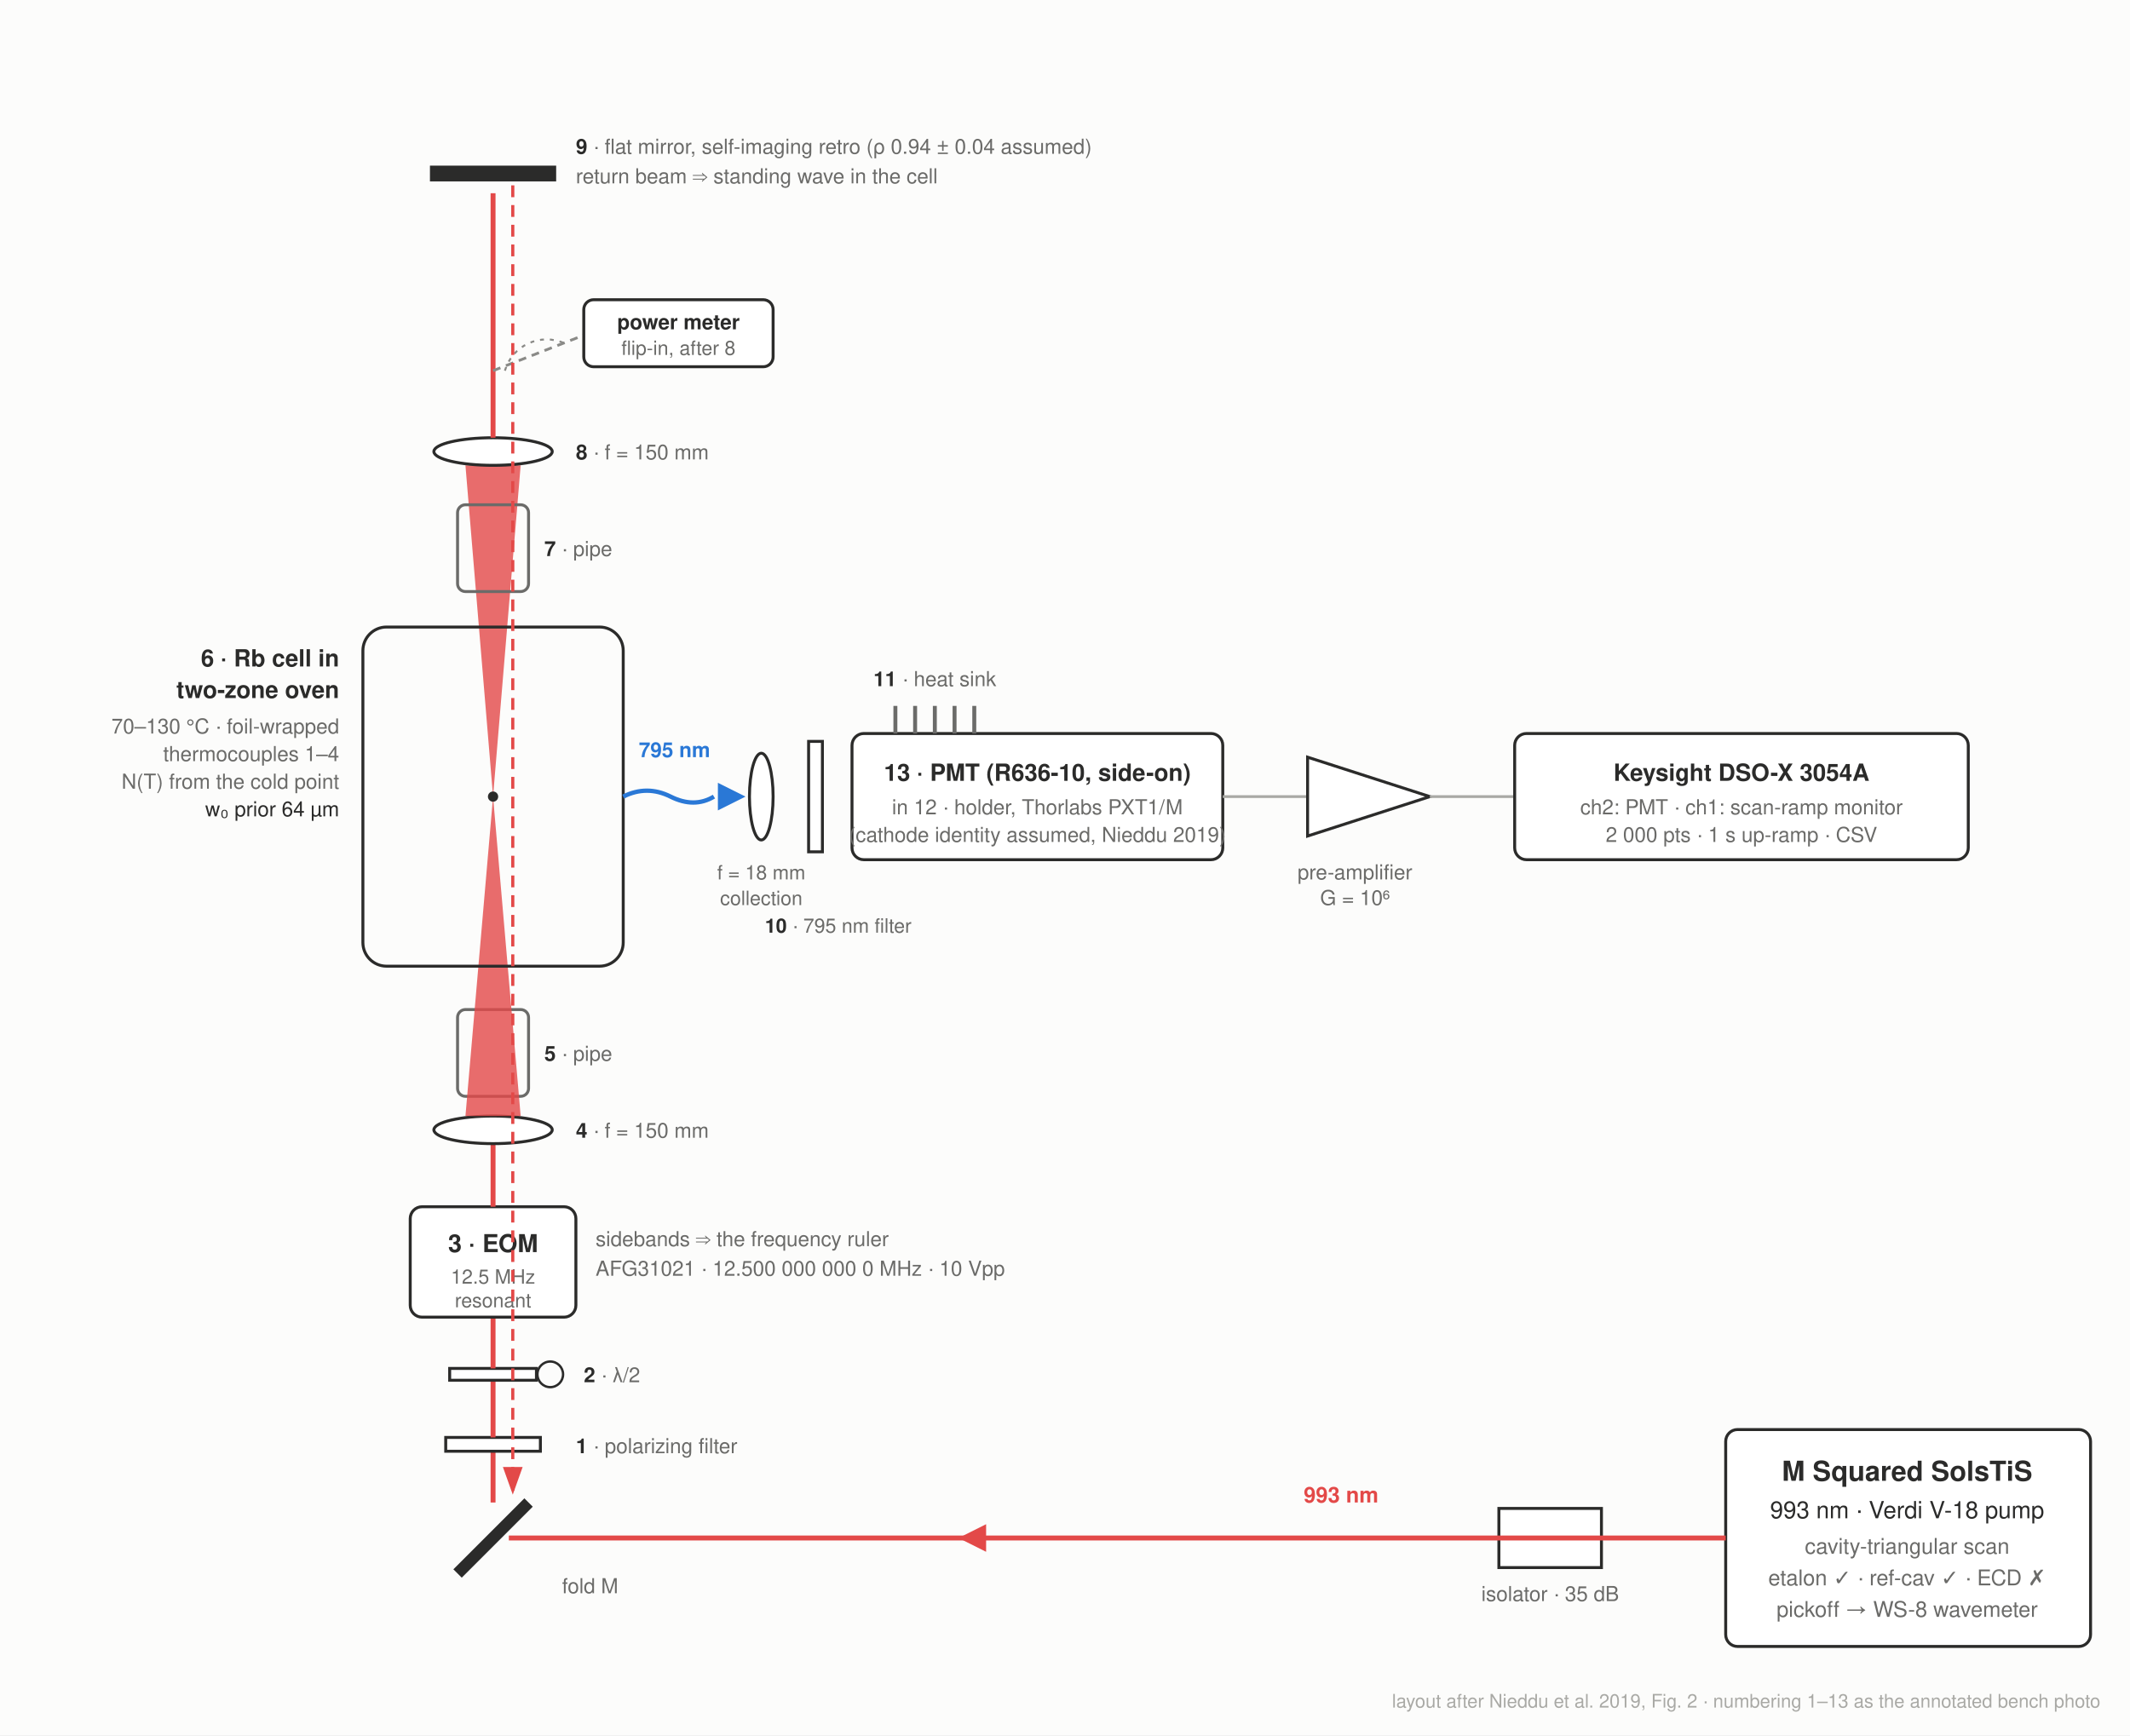
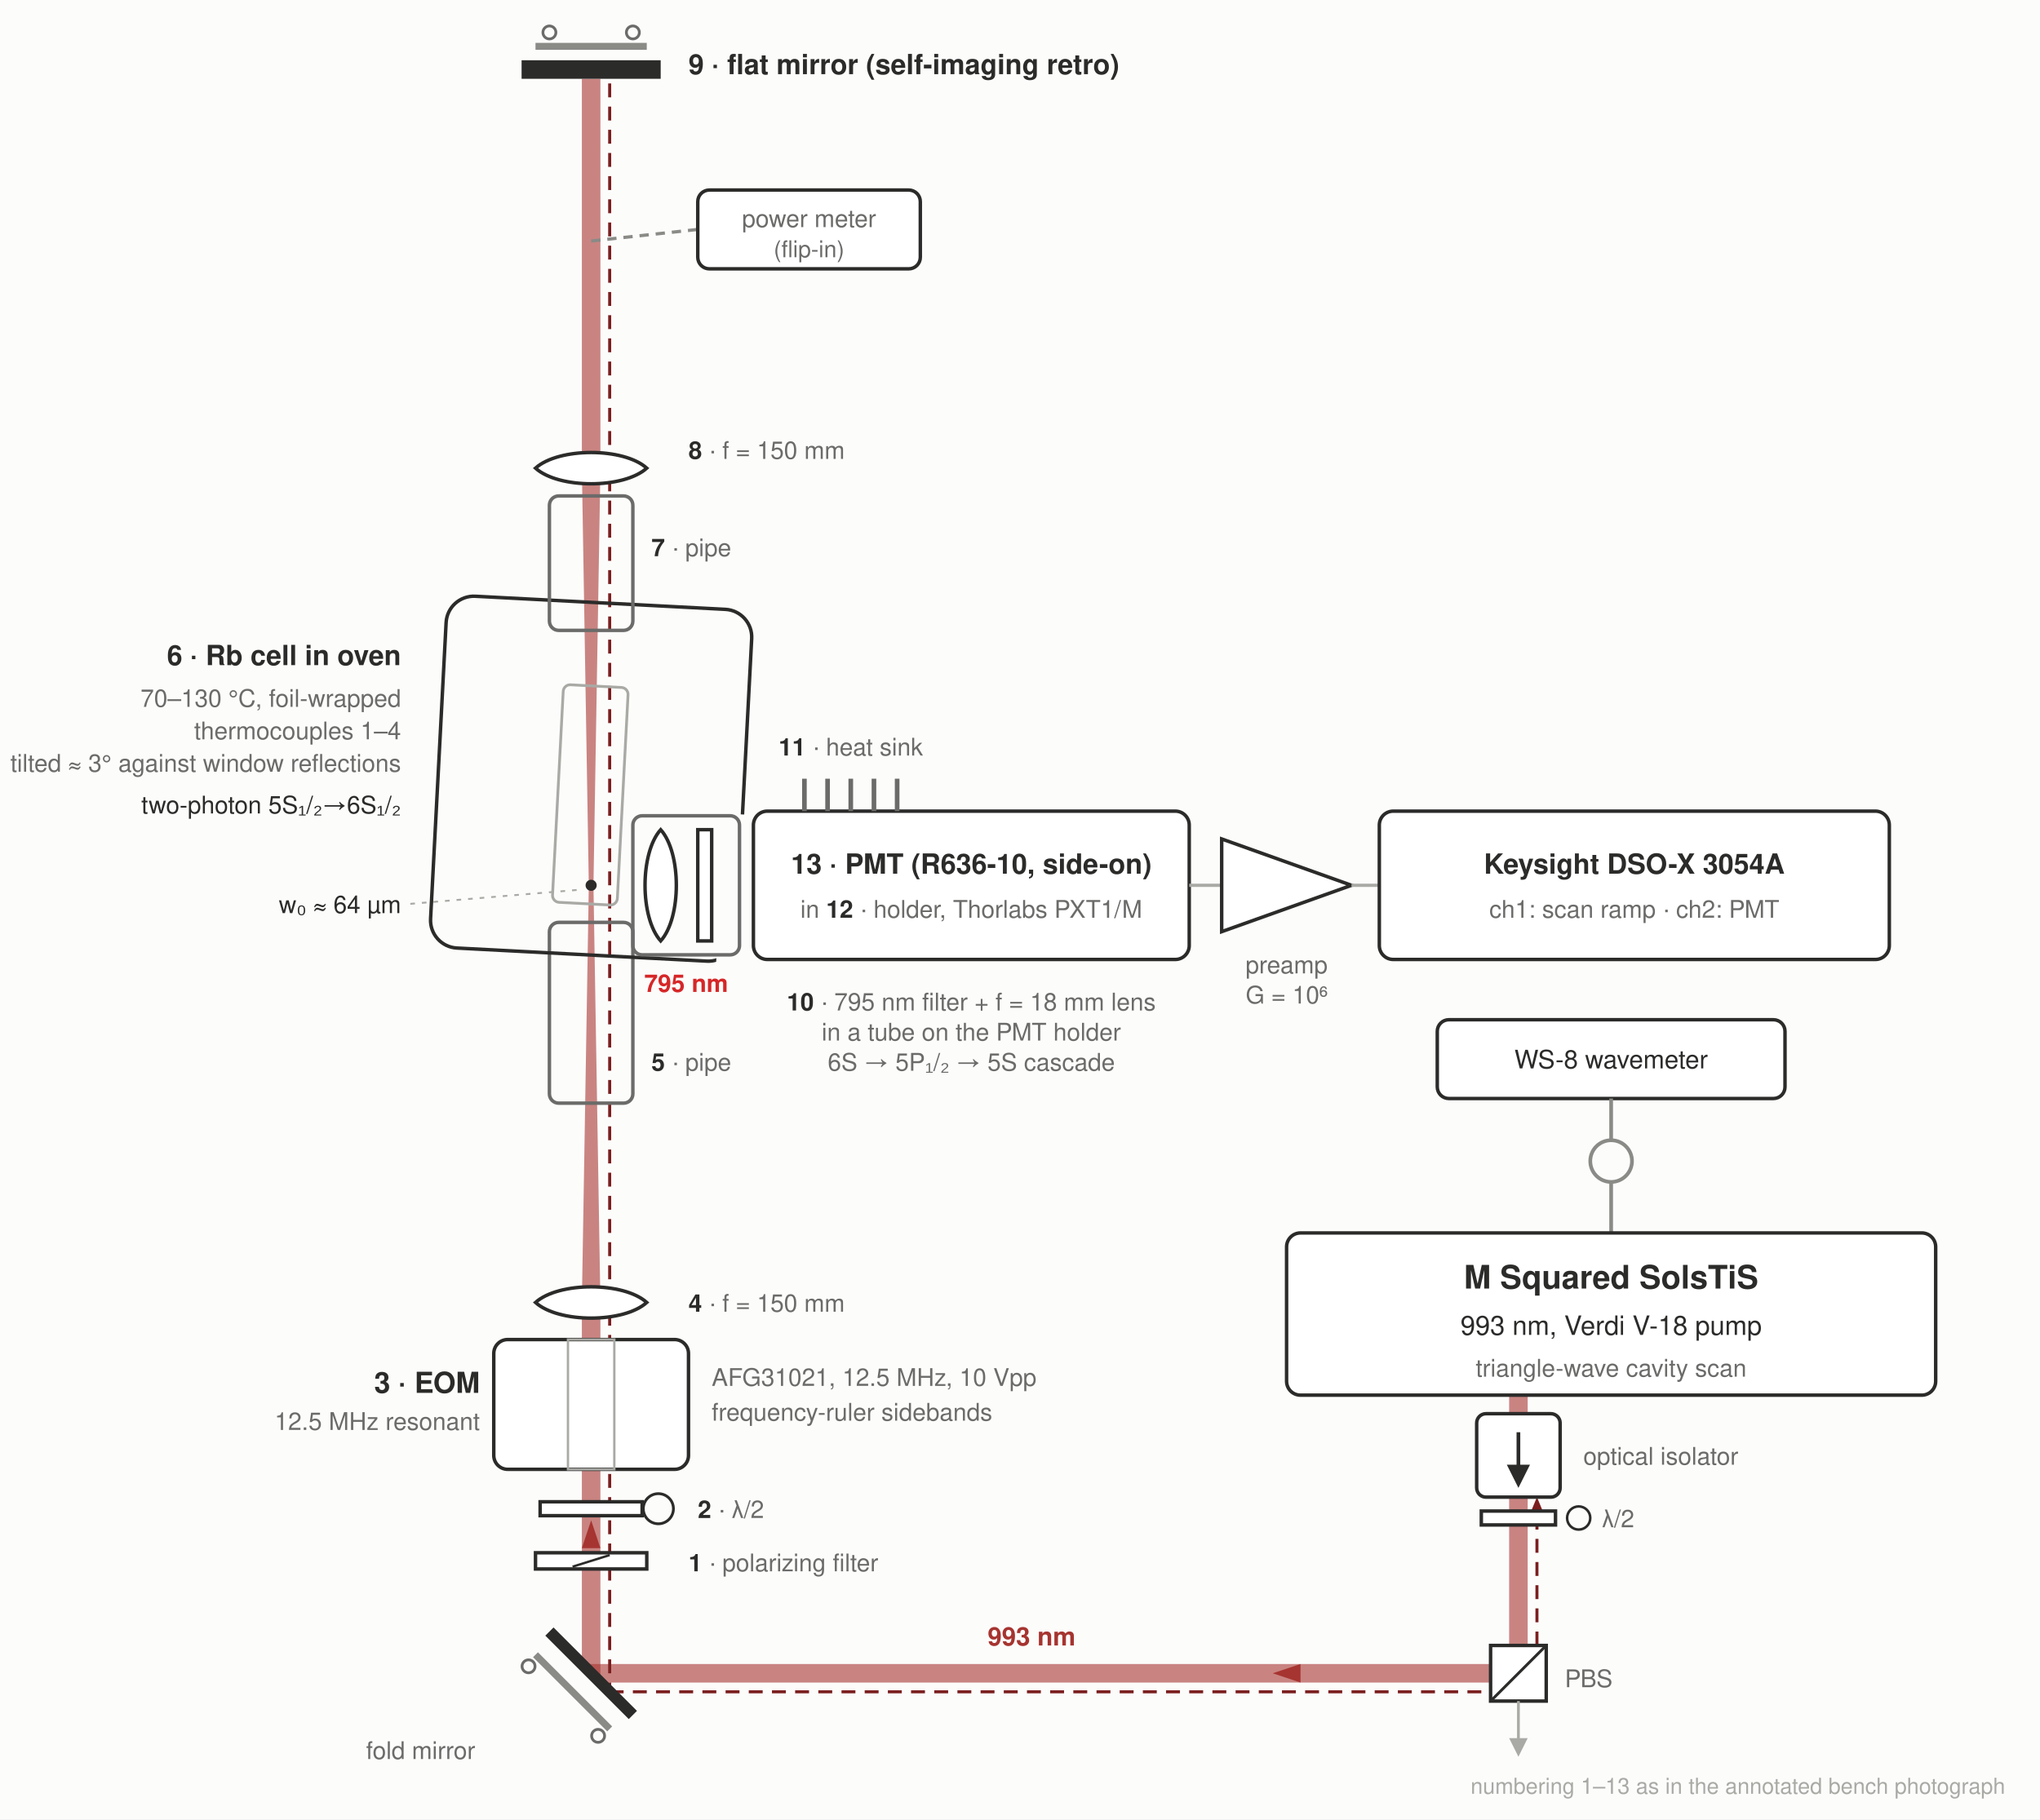
- <svg xmlns="http://www.w3.org/2000/svg" viewBox="-80 0 1080 880" font-family="Helvetica, Arial, sans-serif">
-   <rect x="-80" width="1080" height="880" fill="#fcfcfb" />
-   <rect x="795" y="725" width="185" height="110" rx="6" fill="#ffffff" stroke="#2b2b2a" stroke-width="1.5" />
-   <text x="887" y="751" text-anchor="middle" font-size="14" fill="#2b2b2a" font-weight="bold">M Squared SolsTiS</text>
-   <text x="887" y="770" text-anchor="middle" font-size="12" fill="#2b2b2a">993 nm · Verdi V-18 pump</text>
-   <text x="887" y="788" text-anchor="middle" font-size="11" fill="#6b6b69">cavity-triangular scan</text>
-   <text x="887" y="804" text-anchor="middle" font-size="11" fill="#6b6b69">etalon ✓ · ref-cav ✓ · ECD ✗</text>
-   <text x="887" y="820" text-anchor="middle" font-size="11" fill="#6b6b69">pickoff → WS-8 wavemeter</text>
-   <rect x="680" y="765" width="52" height="30" fill="#ffffff" stroke="#2b2b2a" stroke-width="1.5" />
-   <text x="706" y="812" text-anchor="middle" font-size="10.5" fill="#6b6b69">isolator · 35 dB</text>
-   <line x1="795" y1="780" x2="178" y2="780" stroke="#e34948" stroke-width="2.5" />
-   <polygon points="420,773 406,780 420,787" fill="#e34948" />
-   <text x="600" y="762" text-anchor="middle" font-size="11" fill="#e34948" font-weight="bold">993 nm</text>
-   <line x1="152" y1="798" x2="188" y2="762" stroke="#2b2b2a" stroke-width="6" />
-   <text x="205" y="808" font-size="10.5" fill="#6b6b69">fold M</text>
-   <line x1="170" y1="762" x2="170" y2="736" stroke="#e34948" stroke-width="2.5" />
-   <rect x="146" y="729" width="48" height="7" fill="#ffffff" stroke="#2b2b2a" stroke-width="1.5" />
-   <text x="212" y="737" font-size="10.5" fill="#6b6b69">
+ <svg xmlns="http://www.w3.org/2000/svg" viewBox="-85 58 880 785" font-family="Helvetica, Arial, sans-serif">
+   <rect x="-85" y="58" width="880" height="785" fill="#fcfcfb" />
+   <rect x="566" y="660" width="8" height="108" fill="#a63430" opacity="0.6" />
+   <polygon points="166,776 558,776 558,784 174,784" fill="#a63430" opacity="0.6" />
+   <polygon points="166,620 174,620 174,784 166,776" fill="#a63430" opacity="0.6" />
+   <polygon points="166,620 174,620 171,440 169,440" fill="#a63430" opacity="0.6" />
+   <polygon points="169,440 171,440 174,260 166,260" fill="#a63430" opacity="0.6" />
+   <rect x="166" y="92" width="8" height="168" fill="#a63430" opacity="0.6" />
+   <polygon points="476,776 476,784 464,780" fill="#a63430" />
+   <polygon points="166,726 174,726 170,714" fill="#a63430" />
+   <text x="360" y="768" text-anchor="middle" font-size="11" fill="#a63430" font-weight="bold">993 nm</text>
+   <line x1="178" y1="94" x2="178" y2="788" stroke="#7b1f1f" stroke-width="1.3" stroke-dasharray="6 4" />
+   <line x1="178" y1="788" x2="578" y2="788" stroke="#7b1f1f" stroke-width="1.3" stroke-dasharray="6 4" />
+   <line x1="578" y1="788" x2="578" y2="706" stroke="#7b1f1f" stroke-width="1.3" stroke-dasharray="6 4" />
+   <polygon points="573,716 578,704 583,716" fill="#7b1f1f" />
+   <rect x="535" y="498" width="150" height="34" rx="5" fill="#ffffff" stroke="#2b2b2a" stroke-width="1.5" />
+   <text x="610" y="519" text-anchor="middle" font-size="11" fill="#2b2b2a">WS-8 wavemeter</text>
+   <line x1="610" y1="590" x2="610" y2="568" stroke="#8a8a87" stroke-width="1.6" />
+   <circle cx="610" cy="559" r="9" fill="none" stroke="#8a8a87" stroke-width="1.6" />
+   <line x1="610" y1="550" x2="610" y2="532" stroke="#8a8a87" stroke-width="1.6" />
+   <rect x="470" y="590" width="280" height="70" rx="6" fill="#ffffff" stroke="#2b2b2a" stroke-width="1.5" />
+   <text x="610" y="614" text-anchor="middle" font-size="14" fill="#2b2b2a" font-weight="bold">M Squared SolsTiS</text>
+   <text x="610" y="634" text-anchor="middle" font-size="11.5" fill="#2b2b2a">993 nm, Verdi V-18 pump</text>
+   <text x="610" y="652" text-anchor="middle" font-size="10.5" fill="#6b6b69">triangle-wave cavity scan</text>
+   <rect x="552" y="668" width="36" height="36" rx="4" fill="#ffffff" stroke="#2b2b2a" stroke-width="1.5" />
+   <line x1="570" y1="676" x2="570" y2="692" stroke="#2b2b2a" stroke-width="1.6" />
+   <polygon points="565,690 570,700 575,690" fill="#2b2b2a" />
+   <text x="598" y="690" font-size="10.5" fill="#6b6b69">optical isolator</text>
+   <rect x="554" y="710" width="32" height="6" fill="#ffffff" stroke="#2b2b2a" stroke-width="1.5" />
+   <circle cx="596" cy="713" r="5" fill="none" stroke="#2b2b2a" stroke-width="1.1" />
+   <text x="606" y="717" font-size="10.5" fill="#6b6b69">λ/2</text>
+   <rect x="558" y="768" width="24" height="24" fill="#ffffff" stroke="#2b2b2a" stroke-width="1.5" />
+   <line x1="558" y1="792" x2="582" y2="768" stroke="#2b2b2a" stroke-width="1.2" />
+   <text x="590" y="786" font-size="10.5" fill="#6b6b69">PBS</text>
+   <line x1="570" y1="792" x2="570" y2="812" stroke="#a9a9a5" stroke-width="1.2" />
+   <polygon points="566,808 570,816 574,808" fill="#a9a9a5" />
+   <line x1="152" y1="762" x2="188" y2="798" stroke="#2b2b2a" stroke-width="5" />
+   <line x1="146" y1="772" x2="178" y2="804" stroke="#8a8a87" stroke-width="3" />
+   <circle cx="143" cy="777" r="2.8" fill="none" stroke="#6b6b69" stroke-width="1.2" />
+   <circle cx="173" cy="807" r="2.8" fill="none" stroke="#6b6b69" stroke-width="1.2" />
+   <text x="120" y="817" text-anchor="end" font-size="10.5" fill="#6b6b69">fold mirror</text>
+   <rect x="146" y="728" width="48" height="7" fill="#ffffff" stroke="#2b2b2a" stroke-width="1.5" />
+   <line x1="162" y1="734" x2="178" y2="729" stroke="#2b2b2a" stroke-width="1" />
+   <text x="212" y="736" font-size="10.5" fill="#6b6b69">
    <tspan font-weight="bold" fill="#2b2b2a">1</tspan> · polarizing filter</text>
-   <line x1="170" y1="729" x2="170" y2="700" stroke="#e34948" stroke-width="2.5" />
-   <rect x="148" y="694" width="44" height="6" fill="#ffffff" stroke="#2b2b2a" stroke-width="1.5" />
-   <circle cx="199" cy="697" r="6.5" fill="none" stroke="#2b2b2a" stroke-width="1.2" />
-   <text x="216" y="701" font-size="10.5" fill="#6b6b69">
+   <rect x="148" y="706" width="44" height="6" fill="#ffffff" stroke="#2b2b2a" stroke-width="1.5" />
+   <circle cx="199" cy="709" r="6.5" fill="none" stroke="#2b2b2a" stroke-width="1.2" />
+   <text x="216" y="713" font-size="10.5" fill="#6b6b69">
    <tspan font-weight="bold" fill="#2b2b2a">2</tspan> · λ/2</text>
-   <line x1="170" y1="694" x2="170" y2="668" stroke="#e34948" stroke-width="2.5" />
-   <rect x="128" y="612" width="84" height="56" rx="6" fill="#ffffff" stroke="#2b2b2a" stroke-width="1.5" />
-   <text x="170" y="635" text-anchor="middle" font-size="12.5" fill="#2b2b2a" font-weight="bold">3 · EOM</text>
-   <text x="170" y="651" text-anchor="middle" font-size="10" fill="#6b6b69">12.5 MHz</text>
-   <text x="170" y="663" text-anchor="middle" font-size="10" fill="#6b6b69">resonant</text>
-   <text x="222" y="632" font-size="10.5" fill="#6b6b69">sidebands ⇒ the frequency ruler</text>
-   <text x="222" y="647" font-size="10.5" fill="#6b6b69">AFG31021 · 12.500 000 000 0 MHz · 10 Vpp</text>
-   <line x1="170" y1="612" x2="170" y2="580" stroke="#e34948" stroke-width="2.5" />
-   <ellipse cx="170" cy="573" rx="30" ry="7" fill="#ffffff" stroke="#2b2b2a" stroke-width="1.5" />
-   <text x="212" y="577" font-size="10.5" fill="#6b6b69">
+   <rect x="128" y="636" width="84" height="56" rx="6" fill="#ffffff" stroke="#2b2b2a" stroke-width="1.5" />
+   <rect x="160" y="636" width="20" height="56" fill="none" stroke="#a9a9a5" stroke-width="1" />
+   <text x="122" y="659" text-anchor="end" font-size="12.5" fill="#2b2b2a" font-weight="bold">3 · EOM</text>
+   <text x="122" y="675" text-anchor="end" font-size="10.5" fill="#6b6b69">12.5 MHz resonant</text>
+   <text x="222" y="656" font-size="10.5" fill="#6b6b69">AFG31021, 12.5 MHz, 10 Vpp</text>
+   <text x="222" y="671" font-size="10.5" fill="#6b6b69">frequency-ruler sidebands</text>
+   <path d="M 146 620 C 156 611 184 611 194 620 C 184 629 156 629 146 620 Z" fill="#ffffff" stroke="#2b2b2a" stroke-width="1.5" />
+   <text x="212" y="624" font-size="10.5" fill="#6b6b69">
    <tspan font-weight="bold" fill="#2b2b2a">4</tspan> · f = 150 mm</text>
-   <rect x="152" y="512" width="36" height="44" rx="4" fill="none" stroke="#6b6b69" stroke-width="1.5" />
-   <text x="196" y="538" font-size="10.5" fill="#6b6b69">
+   <rect x="152" y="456" width="36" height="78" rx="4" fill="none" stroke="#6b6b69" stroke-width="1.5" />
+   <text x="196" y="520" font-size="10.5" fill="#6b6b69">
    <tspan font-weight="bold" fill="#2b2b2a">5</tspan> · pipe</text>
-   <polygon points="156,566 184,566 170,404" fill="#e34948" opacity="0.8" />
-   <polygon points="170,404 156,236 184,236" fill="#e34948" opacity="0.8" />
-   <circle cx="170" cy="404" r="2.6" fill="#2b2b2a" />
-   <text x="92" y="414" text-anchor="end" font-size="10.5" fill="#2b2b2a">w₀ prior 64 µm</text>
-   <rect x="104" y="318" width="132" height="172" rx="12" fill="none" stroke="#2b2b2a" stroke-width="1.5" />
-   <text x="92" y="338" text-anchor="end" font-size="12" fill="#2b2b2a" font-weight="bold">6 · Rb cell in</text>
-   <text x="92" y="354" text-anchor="end" font-size="12" fill="#2b2b2a" font-weight="bold">two-zone oven</text>
-   <text x="92" y="372" text-anchor="end" font-size="10.5" fill="#6b6b69">70–130 °C · foil-wrapped</text>
-   <text x="92" y="386" text-anchor="end" font-size="10.5" fill="#6b6b69">thermocouples 1–4</text>
-   <text x="92" y="400" text-anchor="end" font-size="10.5" fill="#6b6b69">N(T) from the cold point</text>
-   <rect x="152" y="256" width="36" height="44" rx="4" fill="none" stroke="#6b6b69" stroke-width="1.5" />
-   <text x="196" y="282" font-size="10.5" fill="#6b6b69">
+   <g transform="rotate(3 170 394)">
+     <rect x="104" y="318" width="132" height="152" rx="12" fill="none" stroke="#2b2b2a" stroke-width="1.5" />
+     <rect x="156" y="354" width="28" height="94" rx="3" fill="none" stroke="#a9a9a5" stroke-width="1.2" />
+     <rect x="228" y="406" width="14" height="68" fill="#fcfcfb" stroke="none" />
+   </g>
+   <circle cx="170" cy="440" r="2.4" fill="#2b2b2a" />
+   <text x="88" y="345" text-anchor="end" font-size="12" fill="#2b2b2a" font-weight="bold">6 · Rb cell in oven</text>
+   <text x="88" y="363" text-anchor="end" font-size="10.5" fill="#6b6b69">70–130 °C, foil-wrapped</text>
+   <text x="88" y="377" text-anchor="end" font-size="10.5" fill="#6b6b69">thermocouples 1–4</text>
+   <text x="88" y="391" text-anchor="end" font-size="10.5" fill="#6b6b69">tilted ≈ 3° against window reflections</text>
+   <text x="88" y="409" text-anchor="end" font-size="10.5" fill="#2b2b2a">two-photon 5S₁/₂→6S₁/₂</text>
+   <text x="88" y="452" text-anchor="end" font-size="10.5" fill="#2b2b2a">w₀ ≈ 64 µm</text>
+   <line x1="92" y1="448" x2="164" y2="442" stroke="#a9a9a5" stroke-width="0.8" stroke-dasharray="2 3" />
+   <rect x="152" y="272" width="36" height="58" rx="4" fill="none" stroke="#6b6b69" stroke-width="1.5" />
+   <text x="196" y="298" font-size="10.5" fill="#6b6b69">
    <tspan font-weight="bold" fill="#2b2b2a">7</tspan> · pipe</text>
-   <ellipse cx="170" cy="229" rx="30" ry="7" fill="#ffffff" stroke="#2b2b2a" stroke-width="1.5" />
-   <text x="212" y="233" font-size="10.5" fill="#6b6b69">
+   <path d="M 146 260 C 156 251 184 251 194 260 C 184 269 156 269 146 260 Z" fill="#ffffff" stroke="#2b2b2a" stroke-width="1.5" />
+   <text x="212" y="256" font-size="10.5" fill="#6b6b69">
    <tspan font-weight="bold" fill="#2b2b2a">8</tspan> · f = 150 mm</text>
-   <line x1="170" y1="222" x2="170" y2="98" stroke="#e34948" stroke-width="2.5" />
-   <line x1="170" y1="188" x2="216" y2="170" stroke="#8a8a87" stroke-width="1.4" stroke-dasharray="4 3" />
-   <rect x="216" y="152" width="96" height="34" rx="5" fill="#ffffff" stroke="#2b2b2a" stroke-width="1.5" />
-   <text x="264" y="167" text-anchor="middle" font-size="10.5" fill="#2b2b2a" font-weight="bold">power meter</text>
-   <text x="264" y="180" text-anchor="middle" font-size="10" fill="#6b6b69">flip-in, after 8</text>
-   <path d="M 176 188 a 22 22 0 0 1 30 -14" fill="none" stroke="#8a8a87" stroke-width="1" stroke-dasharray="2 3" />
-   <rect x="138" y="84" width="64" height="8" fill="#2b2b2a" />
-   <text x="212" y="78" font-size="10.5" fill="#6b6b69">
-     <tspan font-weight="bold" fill="#2b2b2a">9</tspan> · flat mirror, self-imaging retro (ρ 0.94 ± 0.04 assumed)</text>
-   <text x="212" y="93" font-size="10.5" fill="#6b6b69">return beam ⇒ standing wave in the cell</text>
-   <line x1="180" y1="94" x2="180" y2="756" stroke="#e34948" stroke-width="1.6" stroke-dasharray="6 4" />
-   <polygon points="175,744 180,758 185,744" fill="#e34948" />
-   <path d="M 236 404 q 12 -6 24 0 q 12 6 22 0" fill="none" stroke="#2a78d6" stroke-width="2.2" />
-   <polygon points="284,397 298,404 284,411" fill="#2a78d6" />
-   <text x="262" y="384" text-anchor="middle" font-size="10.5" fill="#2a78d6" font-weight="bold">795 nm</text>
-   <ellipse cx="306" cy="404" rx="6" ry="22" fill="#ffffff" stroke="#2b2b2a" stroke-width="1.5" />
-   <text x="306" y="446" text-anchor="middle" font-size="10" fill="#6b6b69">f = 18 mm</text>
-   <text x="306" y="459" text-anchor="middle" font-size="10" fill="#6b6b69">collection</text>
-   <rect x="330" y="376" width="7" height="56" fill="#ffffff" stroke="#2b2b2a" stroke-width="1.5" />
-   <text x="345" y="473" text-anchor="middle" font-size="10" fill="#6b6b69">
-     <tspan font-weight="bold" fill="#2b2b2a">10</tspan> · 795 nm filter</text>
-   <rect x="352" y="372" width="188" height="64" rx="6" fill="#ffffff" stroke="#2b2b2a" stroke-width="1.5" />
-   <text x="446" y="396" text-anchor="middle" font-size="12" fill="#2b2b2a" font-weight="bold">13 · PMT (R636-10, side-on)</text>
-   <text x="446" y="413" text-anchor="middle" font-size="10.5" fill="#6b6b69">in 12 · holder, Thorlabs PXT1/M</text>
-   <text x="446" y="427" text-anchor="middle" font-size="10.5" fill="#6b6b69">(cathode identity assumed, Nieddu 2019)</text>
+   <line x1="170" y1="162" x2="216" y2="157" stroke="#8a8a87" stroke-width="1.4" stroke-dasharray="4 3" />
+   <rect x="216" y="140" width="96" height="34" rx="5" fill="#ffffff" stroke="#2b2b2a" stroke-width="1.5" />
+   <text x="264" y="156" text-anchor="middle" font-size="10.5" fill="#6b6b69">power meter</text>
+   <text x="264" y="169" text-anchor="middle" font-size="10" fill="#6b6b69">(flip-in)</text>
+   <rect x="140" y="84" width="60" height="8" fill="#2b2b2a" />
+   <line x1="146" y1="78" x2="194" y2="78" stroke="#8a8a87" stroke-width="3" />
+   <circle cx="152" cy="72" r="2.8" fill="none" stroke="#6b6b69" stroke-width="1.2" />
+   <circle cx="188" cy="72" r="2.8" fill="none" stroke="#6b6b69" stroke-width="1.2" />
+   <text x="212" y="90" font-size="12" fill="#2b2b2a" font-weight="bold">9 · flat mirror (self-imaging retro)</text>
+   <rect x="188" y="410" width="46" height="60" rx="4" fill="none" stroke="#6b6b69" stroke-width="1.5" />
+   <path d="M 200 416 C 209 426 209 454 200 464 C 191 454 191 426 200 416 Z" fill="#ffffff" stroke="#2b2b2a" stroke-width="1.5" />
+   <rect x="216" y="416" width="6" height="48" fill="#ffffff" stroke="#2b2b2a" stroke-width="1.5" />
+   <text x="211" y="486" text-anchor="middle" font-size="10.5" fill="#d62728" font-weight="bold">795 nm</text>
+   <rect x="240" y="408" width="188" height="64" rx="6" fill="#ffffff" stroke="#2b2b2a" stroke-width="1.5" />
+   <text x="334" y="435" text-anchor="middle" font-size="12" fill="#2b2b2a" font-weight="bold">13 · PMT (R636-10, side-on)</text>
+   <text x="334" y="454" text-anchor="middle" font-size="10.5" fill="#6b6b69">in <tspan font-weight="bold" fill="#2b2b2a">12</tspan> · holder, Thorlabs PXT1/M</text>
  <g stroke="#6b6b69" stroke-width="2">
-     <line x1="374" y1="372" x2="374" y2="358" />
-     <line x1="384" y1="372" x2="384" y2="358" />
-     <line x1="394" y1="372" x2="394" y2="358" />
-     <line x1="404" y1="372" x2="404" y2="358" />
-     <line x1="414" y1="372" x2="414" y2="358" />
+     <line x1="262" y1="408" x2="262" y2="394" />
+     <line x1="272" y1="408" x2="272" y2="394" />
+     <line x1="282" y1="408" x2="282" y2="394" />
+     <line x1="292" y1="408" x2="292" y2="394" />
+     <line x1="302" y1="408" x2="302" y2="394" />
  </g>
-   <text x="394" y="348" text-anchor="middle" font-size="10.5" fill="#6b6b69">
+   <text x="282" y="384" text-anchor="middle" font-size="10.5" fill="#6b6b69">
    <tspan font-weight="bold" fill="#2b2b2a">11</tspan> · heat sink</text>
-   <path d="M 540 404 H 583" fill="none" stroke="#a9a9a5" stroke-width="1.4" />
-   <polygon points="583,384 583,424 645,404" fill="#ffffff" stroke="#2b2b2a" stroke-width="1.5" />
-   <text x="607" y="446" text-anchor="middle" font-size="10.5" fill="#6b6b69">pre-amplifier</text>
-   <text x="607" y="459" text-anchor="middle" font-size="10.5" fill="#6b6b69">G = 10⁶</text>
-   <path d="M 645 404 H 688" fill="none" stroke="#a9a9a5" stroke-width="1.4" />
-   <rect x="688" y="372" width="230" height="64" rx="6" fill="#ffffff" stroke="#2b2b2a" stroke-width="1.5" />
-   <text x="803" y="396" text-anchor="middle" font-size="12" fill="#2b2b2a" font-weight="bold">Keysight DSO-X 3054A</text>
-   <text x="803" y="413" text-anchor="middle" font-size="10.5" fill="#6b6b69">ch2: PMT · ch1: scan-ramp monitor</text>
-   <text x="803" y="427" text-anchor="middle" font-size="10.5" fill="#6b6b69">2 000 pts · 1 s up-ramp · CSV</text>
-   <text x="985" y="866" text-anchor="end" font-size="9.5" fill="#a9a9a5">layout after Nieddu et al. 2019, Fig. 2 · numbering 1–13 as the annotated bench photo</text>
+   <text x="334" y="494" text-anchor="middle" font-size="10.5" fill="#6b6b69">
+     <tspan font-weight="bold" fill="#2b2b2a">10</tspan> · 795 nm filter + f = 18 mm lens</text>
+   <text x="334" y="507" text-anchor="middle" font-size="10.5" fill="#6b6b69">in a tube on the PMT holder</text>
+   <text x="334" y="520" text-anchor="middle" font-size="10.5" fill="#6b6b69">6S → 5P₁/₂ → 5S cascade</text>
+   <line x1="428" y1="440" x2="442" y2="440" stroke="#a9a9a5" stroke-width="1.4" />
+   <polygon points="442,420 442,460 498,440" fill="#ffffff" stroke="#2b2b2a" stroke-width="1.5" />
+   <text x="470" y="478" text-anchor="middle" font-size="10.5" fill="#6b6b69">preamp</text>
+   <text x="470" y="491" text-anchor="middle" font-size="10.5" fill="#6b6b69">G = 10⁶</text>
+   <line x1="498" y1="440" x2="510" y2="440" stroke="#a9a9a5" stroke-width="1.4" />
+   <rect x="510" y="408" width="220" height="64" rx="6" fill="#ffffff" stroke="#2b2b2a" stroke-width="1.5" />
+   <text x="620" y="435" text-anchor="middle" font-size="12" fill="#2b2b2a" font-weight="bold">Keysight DSO-X 3054A</text>
+   <text x="620" y="454" text-anchor="middle" font-size="10.5" fill="#6b6b69">ch1: scan ramp · ch2: PMT</text>
+   <text x="780" y="832" text-anchor="end" font-size="9.5" fill="#a9a9a5">numbering 1–13 as in the annotated bench photograph</text>
</svg>
